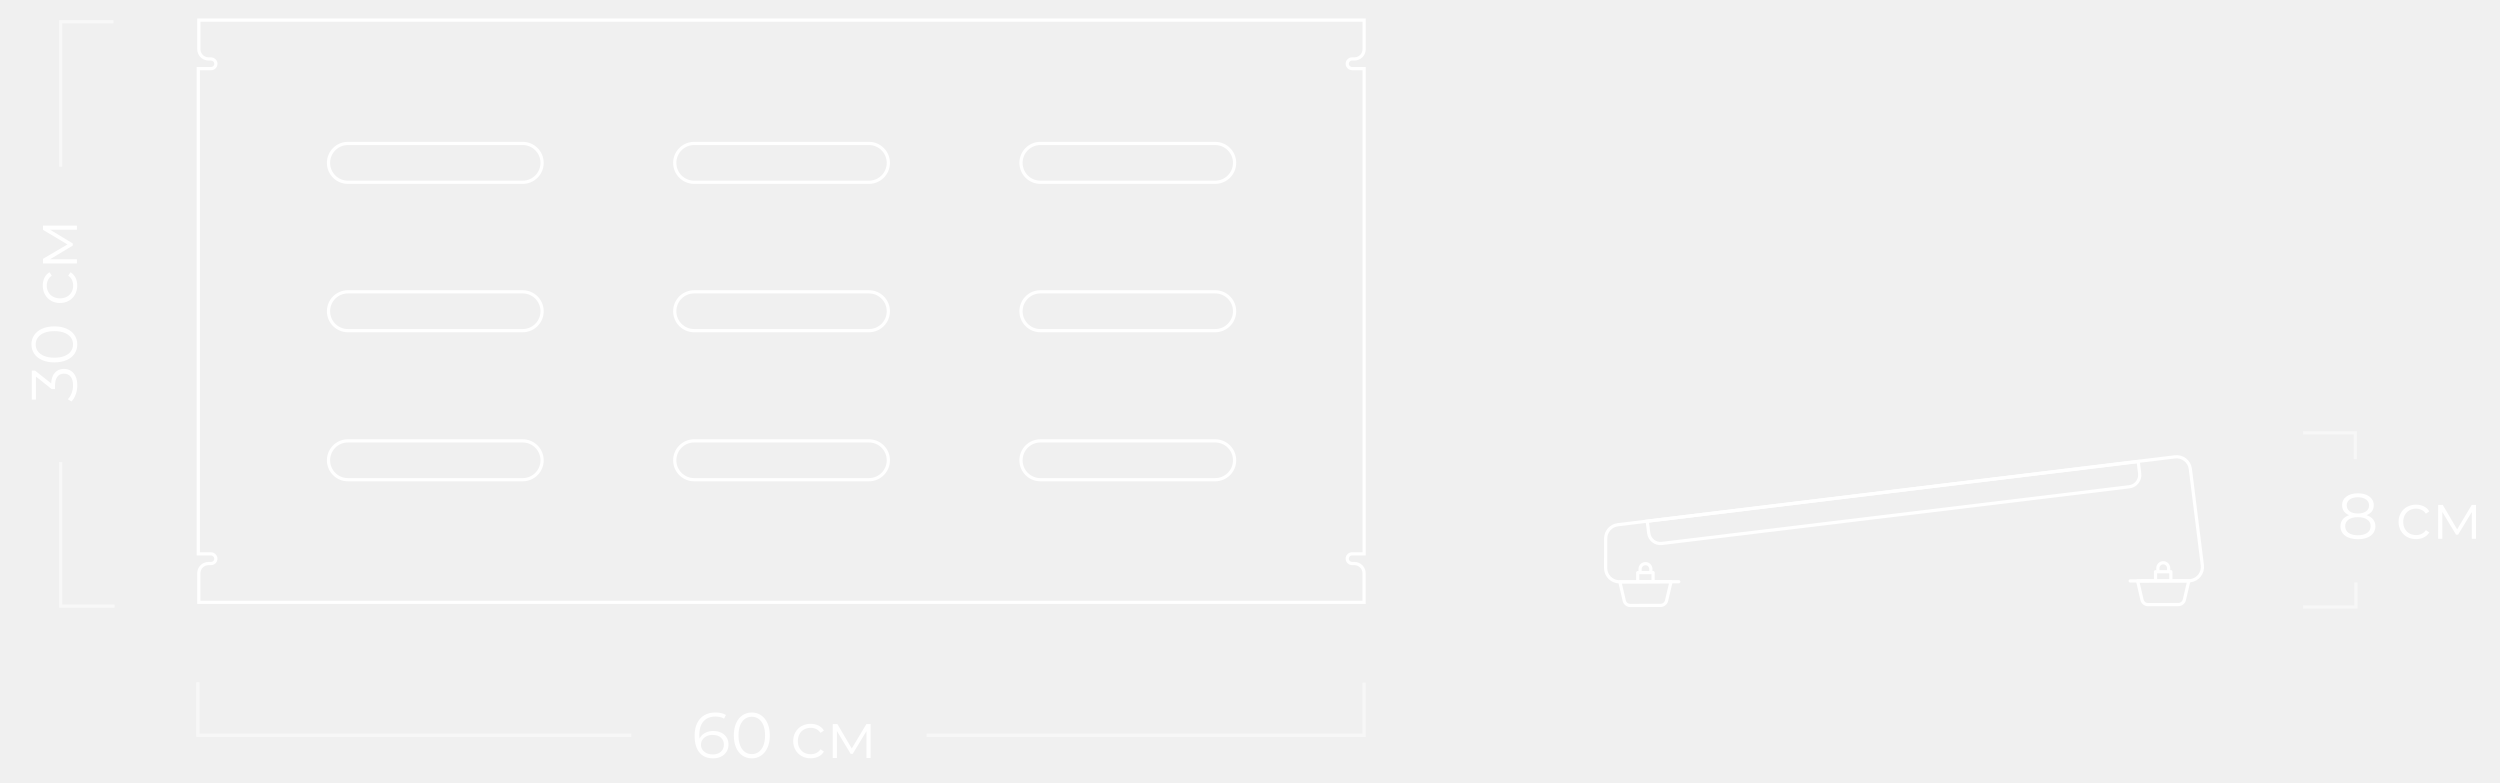
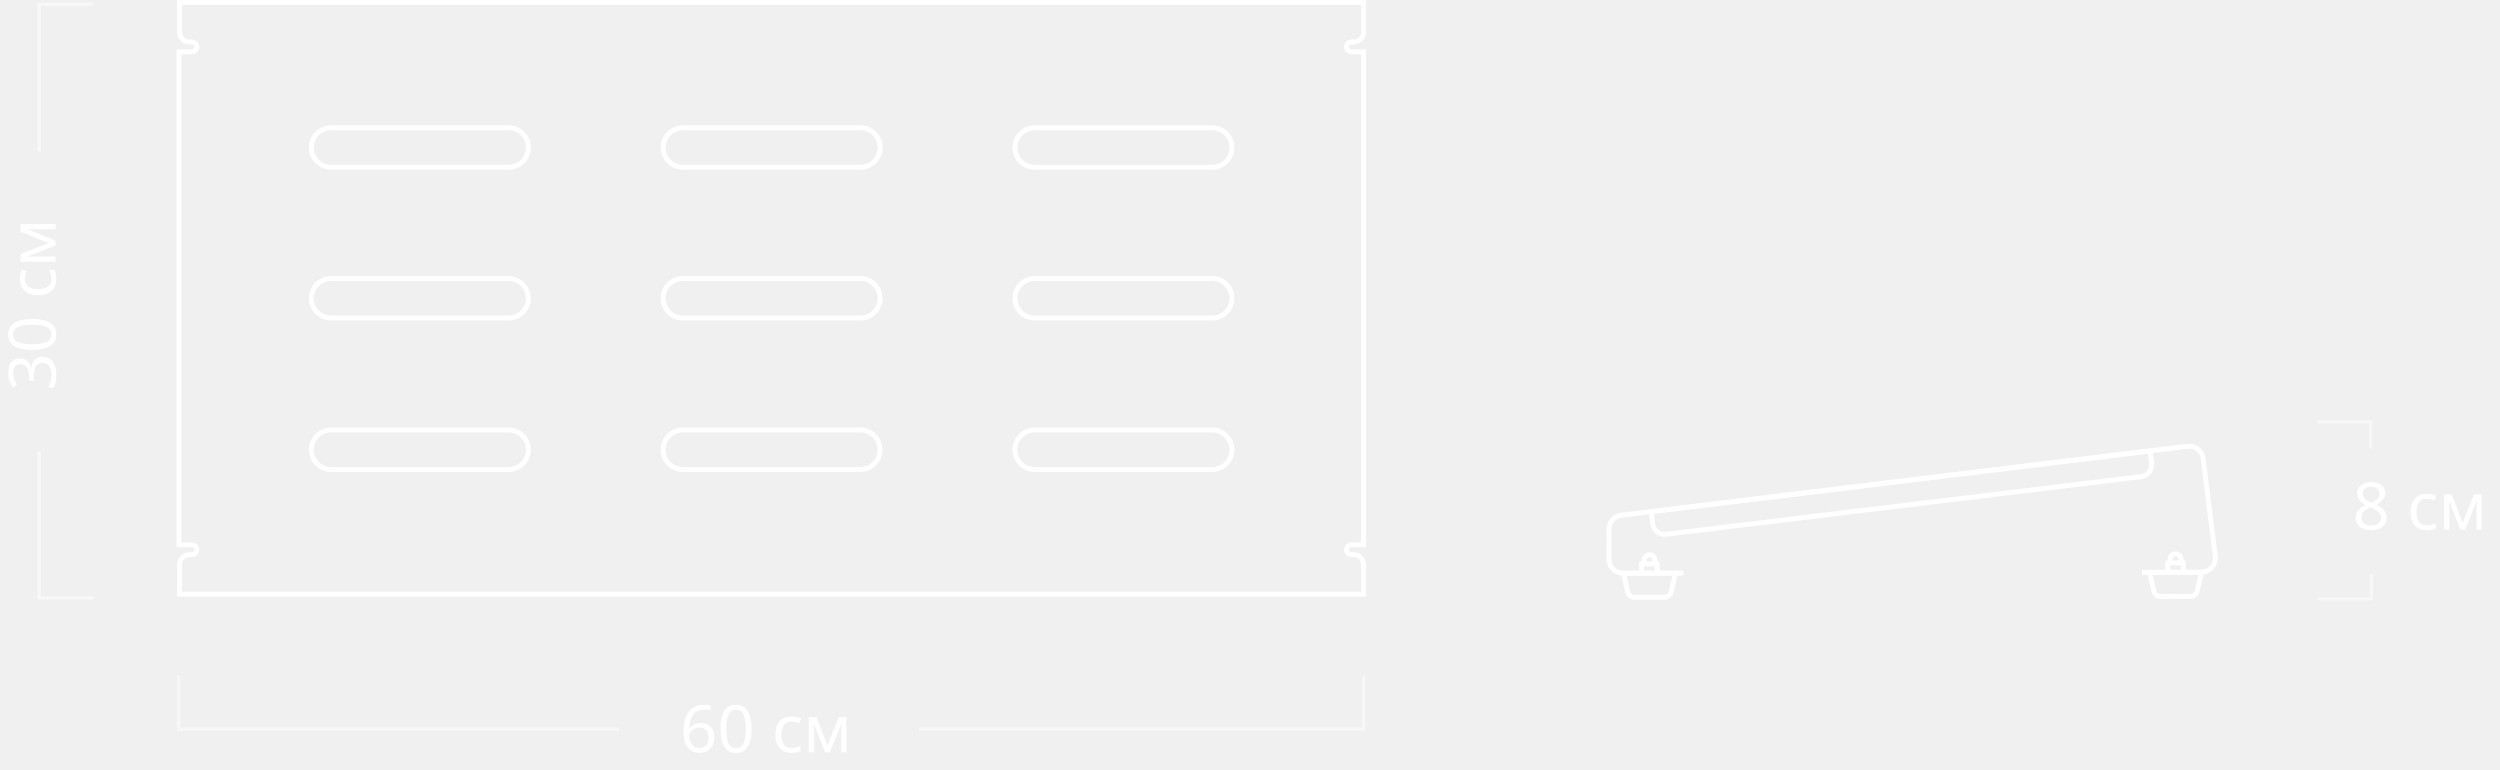
- <svg xmlns="http://www.w3.org/2000/svg" version="1.1" baseProfile="basic" id="Layer_1" x="0px" y="0px" viewBox="0 0 776.25 242.96" xml:space="preserve">
+ <svg xmlns="http://www.w3.org/2000/svg" version="1.1" baseProfile="basic" x="0px" y="0px" width="763.94px" height="235.11px" viewBox="0 0 763.94 235.11" style="enable-background:new 0 0 763.94 235.11;" xml:space="preserve">
  <style type="text/css">
- 	.st0{fill:#FFFFFF;}
- 	.st1{fill:none;stroke:#FFFFFF;stroke-linecap:round;stroke-miterlimit:10;}
- 	.st2{fill:none;stroke:#FFFFFF;stroke-miterlimit:10;}
- 	.st3{fill:none;stroke:#FFFFFF;stroke-linejoin:round;}
- 	.st4{opacity:0.504;fill:none;stroke:#FFFFFF;}
- 	.st5{opacity:0.497;fill:none;stroke:#FFFFFF;}
- 	.st6{opacity:0.46;fill:none;stroke:#FFFFFF;}
+ 	.st0{fill:none;stroke:#FFFFFF;stroke-width:1.5;}
+ 	.st1{opacity:0.504;fill:none;stroke:#FFFFFF;}
+ 	.st2{opacity:0.497;fill:none;stroke:#FFFFFF;}
+ 	.st3{opacity:0.46;fill:none;stroke:#FFFFFF;}
</style>
+   <defs>
+ </defs>
  <g>
-     <path class="st0" d="M223.93,227.49c0.71,0.35,1.27,0.84,1.67,1.47c0.4,0.63,0.6,1.37,0.6,2.21c0,0.85-0.21,1.61-0.62,2.26   c-0.41,0.65-0.98,1.16-1.71,1.51c-0.73,0.35-1.54,0.53-2.45,0.53c-1.85,0-3.27-0.61-4.26-1.83c-0.99-1.22-1.48-2.94-1.48-5.17   c0-1.56,0.27-2.88,0.8-3.96s1.28-1.9,2.24-2.45c0.96-0.55,2.08-0.83,3.36-0.83c1.39,0,2.49,0.25,3.32,0.76l-0.58,1.16   c-0.67-0.44-1.57-0.66-2.72-0.66c-1.55,0-2.76,0.49-3.64,1.47c-0.88,0.98-1.32,2.4-1.32,4.27c0,0.33,0.02,0.71,0.06,1.14   c0.35-0.76,0.9-1.35,1.66-1.77c0.76-0.42,1.63-0.63,2.62-0.63C222.39,226.97,223.21,227.15,223.93,227.49z M223.82,233.42   c0.63-0.55,0.95-1.29,0.95-2.21s-0.32-1.65-0.95-2.2s-1.49-0.82-2.57-0.82c-0.71,0-1.33,0.13-1.87,0.4s-0.96,0.63-1.27,1.1   s-0.46,0.99-0.46,1.56c0,0.53,0.14,1.03,0.43,1.48c0.29,0.45,0.71,0.82,1.27,1.1c0.56,0.28,1.23,0.42,2,0.42   C222.37,234.25,223.19,233.98,223.82,233.42z" />
-     <path class="st0" d="M230.54,234.61c-0.85-0.57-1.51-1.4-1.98-2.47c-0.47-1.07-0.71-2.34-0.71-3.79s0.24-2.72,0.71-3.79   c0.47-1.07,1.13-1.9,1.98-2.47s1.81-0.86,2.89-0.86s2.04,0.29,2.89,0.86s1.51,1.4,1.99,2.47s0.72,2.34,0.72,3.79   s-0.24,2.72-0.72,3.79s-1.14,1.9-1.99,2.47s-1.81,0.86-2.89,0.86S231.39,235.19,230.54,234.61z M235.58,233.47   c0.62-0.45,1.1-1.11,1.45-1.98c0.35-0.87,0.52-1.91,0.52-3.14s-0.17-2.27-0.52-3.14c-0.35-0.87-0.83-1.53-1.45-1.98   s-1.34-0.68-2.15-0.68c-0.81,0-1.53,0.23-2.15,0.68c-0.62,0.45-1.1,1.11-1.45,1.98c-0.35,0.87-0.52,1.91-0.52,3.14   s0.17,2.27,0.52,3.14c0.35,0.87,0.83,1.53,1.45,1.98c0.62,0.45,1.34,0.68,2.15,0.68C234.25,234.15,234.96,233.93,235.58,233.47z" />
-     <path class="st0" d="M248.92,234.77c-0.82-0.45-1.46-1.09-1.93-1.91c-0.47-0.82-0.7-1.74-0.7-2.77s0.23-1.95,0.7-2.76   c0.47-0.81,1.11-1.45,1.93-1.9c0.82-0.45,1.75-0.68,2.79-0.68c0.91,0,1.72,0.18,2.43,0.53c0.71,0.35,1.28,0.87,1.69,1.55   l-1.06,0.72c-0.35-0.52-0.79-0.91-1.32-1.17c-0.53-0.26-1.11-0.39-1.74-0.39c-0.76,0-1.44,0.17-2.05,0.51   c-0.61,0.34-1.08,0.82-1.42,1.45c-0.34,0.63-0.51,1.34-0.51,2.14c0,0.81,0.17,1.53,0.51,2.15c0.34,0.62,0.81,1.1,1.42,1.44   c0.61,0.34,1.29,0.51,2.05,0.51c0.63,0,1.21-0.13,1.74-0.38c0.53-0.25,0.97-0.64,1.32-1.16l1.06,0.72c-0.41,0.68-0.98,1.2-1.7,1.55   c-0.72,0.35-1.53,0.53-2.42,0.53C250.67,235.45,249.74,235.23,248.92,234.77z" />
-     <path class="st0" d="M270.33,224.83v10.52h-1.3v-8.32l-4.26,7.04h-0.64l-4.26-7.06v8.34h-1.3v-10.52h1.44l4.46,7.58l4.54-7.58   H270.33z" />
+     <text transform="matrix(1 0 0 1 207.7578 229.8656)" style="fill:#FFFFFF; font-family:'Montserrat-Regular'; font-size:20px;">60 см</text>
+     <text transform="matrix(0 -1 1 0 17 119.3555)" style="fill:#FFFFFF; font-family:'Montserrat-Regular'; font-size:20px;">30 см</text>
+     <text transform="matrix(1 0 0 1 718.886 161.809)" style="fill:#FFFFFF; font-family:'Montserrat-Regular'; font-size:20px;">8 см</text>
+     <g id="Group_767_2_" transform="translate(1032.816 5560.026)">
+       <path id="Path_643_2_" class="st0" d="M-518.44-5384.89l-18.49,0.03c-2.35-0.04-4.23-1.96-4.22-4.31l0.02-9.16    c0-2.17,1.62-3.99,3.77-4.26l172.96-21.07c2.36-0.29,4.51,1.38,4.8,3.73c0,0,0,0,0,0l0,0l3.73,29.93c0.29,2.36-1.38,4.51-3.73,4.8    c-0.16,0.02-0.33,0.03-0.49,0.03l-18.19,0.03" />
+       <path id="Path_644_2_" class="st0" d="M-527.77-5399.97l-0.46-3.72l152.44-18.52l0.46,3.72c0.25,2.02-1.18,3.86-3.19,4.11    c0,0,0,0,0,0l-145.14,17.6C-525.68-5396.52-527.52-5397.95-527.77-5399.97C-527.77-5399.97-527.77-5399.97-527.77-5399.97    L-527.77-5399.97z" />
+       <path id="Path_645_2_" class="st0" d="M-369.68-5388l0-1.14c0.02-0.92,0.79-1.66,1.71-1.64c0.89,0.02,1.61,0.74,1.64,1.63l0,1.14" />
+       <path id="Path_646_2_" class="st0" d="M-365.64-5385.34l-0.01-2.66l-4.76,0.01l0.01,2.66" />
+       <path id="Path_647_2_" class="st0" d="M-361.45-5379.28l1.38-5.88l-15.9,0.04l1.37,5.86c0.2,0.87,0.98,1.48,1.87,1.48l9.42-0.02    C-362.42-5377.81-361.65-5378.42-361.45-5379.28z" />
+       <path id="Path_648_2_" class="st0" d="M-530.45-5387.73l0-1.14c0.02-0.92,0.79-1.66,1.71-1.64c0.89,0.02,1.61,0.74,1.64,1.63    l0,1.14" />
+       <path id="Path_649_2_" class="st0" d="M-526.41-5385.07l-0.01-2.66l-4.76,0.01l0.01,2.66" />
+       <path id="Path_650_2_" class="st0" d="M-522.22-5379.02l1.39-5.88l-15.9,0.04l1.37,5.86c0.2,0.87,0.98,1.48,1.87,1.48l9.42-0.02    C-523.2-5377.54-522.43-5378.15-522.22-5379.02z" />
+     </g>
+     <path id="Path_691_2_" class="st1" d="M11.95,46.28V1.26h16.41" />
+     <path id="Path_692_2_" class="st1" d="M11.95,137.98v44.73h16.76" />
+     <path id="Path_693_2_" class="st2" d="M189.14,222.81H54.57v-16.46" />
+     <path id="Path_694_2_" class="st2" d="M280.83,222.81h135.85v-16.34" />
+     <path id="Path_695_2_" class="st3" d="M708.24,128.92h16.21v8.15" />
+     <path id="Path_696_2_" class="st3" d="M708.24,182.99h16.4v-7.64" />
+     <path class="st0" d="M413.02,15.82c-0.82,0-1.54-0.64-1.57-1.46c-0.03-0.85,0.66-1.55,1.51-1.55h0.72c1.66,0,3.01-1.34,3.01-3V0.75   H54.86l0,9.04c0,1.67,1.35,3.02,3.02,3.02h0.7c0.82,0,1.54,0.64,1.57,1.46c0.03,0.85-0.66,1.55-1.51,1.55h-3.95v150.66h3.88   c0.82,0,1.54,0.64,1.57,1.46c0.03,0.85-0.66,1.55-1.51,1.55h-0.76c-1.67,0-3.02,1.35-3.02,3.02l0,9.03h361.82v-9.05   c-0.01-1.66-1.35-3-3.01-3h-0.65c-0.82,0-1.54-0.64-1.57-1.46c-0.03-0.85,0.66-1.55,1.51-1.55h3.73V15.82H413.02z M161.45,137.43   c0,3.33-2.7,6.03-6.03,6.03h-54.26c-3.33,0-6.03-2.7-6.03-6.03v0c0-3.33,2.7-6.03,6.03-6.03h54.26   C158.75,131.4,161.45,134.1,161.45,137.43L161.45,137.43z M161.45,91.15c0,3.33-2.7,6.03-6.03,6.03h-54.26   c-3.33,0-6.03-2.7-6.03-6.03v0c0-3.33,2.7-6.03,6.03-6.03h54.26C158.75,85.12,161.45,87.82,161.45,91.15L161.45,91.15z    M155.42,51.11h-54.26c-3.33,0-6.03-2.7-6.03-6.03v0c0-3.33,2.7-6.03,6.03-6.03h54.26c3.33,0,6.03,2.7,6.03,6.03   C161.45,48.41,158.75,51.11,155.42,51.11z M268.95,137.43c0,3.33-2.7,6.03-6.03,6.03h-54.26c-3.33,0-6.03-2.7-6.03-6.03v0   c0-3.33,2.7-6.03,6.03-6.03h54.26C266.25,131.4,268.95,134.1,268.95,137.43L268.95,137.43z M268.95,91.15   c0,3.33-2.7,6.03-6.03,6.03h-54.26c-3.33,0-6.03-2.7-6.03-6.03v0c0-3.33,2.7-6.03,6.03-6.03h54.26   C266.25,85.12,268.95,87.82,268.95,91.15L268.95,91.15z M262.93,51.11h-54.26c-3.33,0-6.03-2.7-6.03-6.03v0   c0-3.33,2.7-6.03,6.03-6.03h54.26c3.33,0,6.03,2.7,6.03,6.03C268.95,48.41,266.25,51.11,262.93,51.11z M376.46,137.43   c0,3.33-2.7,6.03-6.03,6.03h-54.26c-3.33,0-6.03-2.7-6.03-6.03v0c0-3.33,2.7-6.03,6.03-6.03h54.26   C373.76,131.4,376.46,134.1,376.46,137.43L376.46,137.43z M376.46,91.15c0,3.33-2.7,6.03-6.03,6.03h-54.26   c-3.33,0-6.03-2.7-6.03-6.03v0c0-3.33,2.7-6.03,6.03-6.03h54.26C373.76,85.12,376.46,87.82,376.46,91.15L376.46,91.15z    M376.46,45.09c0,3.33-2.7,6.03-6.03,6.03h-54.26c-3.33,0-6.03-2.7-6.03-6.03v0c0-3.33,2.7-6.03,6.03-6.03h54.26   C373.76,39.06,376.46,41.76,376.46,45.09L376.46,45.09z" />
  </g>
-   <g>
-     <path class="st0" d="M17.07,115.69c0.71-0.77,1.64-1.15,2.79-1.15c0.8,0,1.51,0.19,2.13,0.58c0.62,0.39,1.11,0.96,1.47,1.72   s0.54,1.69,0.54,2.78c0,1.01-0.16,1.97-0.49,2.87c-0.33,0.9-0.76,1.62-1.31,2.17l-1.14-0.7c0.48-0.47,0.87-1.09,1.17-1.86   c0.3-0.77,0.45-1.6,0.45-2.48c0-1.15-0.25-2.03-0.75-2.66c-0.5-0.63-1.19-0.94-2.07-0.94c-0.87,0-1.55,0.31-2.04,0.94   c-0.49,0.63-0.74,1.57-0.74,2.84v1h-1.06l-4.86-3.88v7.16H9.88v-9h1.02l4.98,3.96C15.96,117.58,16.35,116.46,17.07,115.69z" />
-     <path class="st0" d="M23.14,109.83c-0.57,0.85-1.4,1.51-2.47,1.98c-1.07,0.47-2.34,0.71-3.79,0.71s-2.72-0.24-3.79-0.71   c-1.07-0.47-1.9-1.13-2.47-1.98s-0.86-1.81-0.86-2.89s0.29-2.04,0.86-2.89s1.4-1.51,2.47-1.99s2.34-0.72,3.79-0.72   s2.72,0.24,3.79,0.72s1.9,1.14,2.47,1.99s0.86,1.81,0.86,2.89S23.71,108.99,23.14,109.83z M22,104.79   c-0.45-0.62-1.11-1.1-1.98-1.45c-0.87-0.35-1.91-0.52-3.14-0.52s-2.27,0.17-3.14,0.52c-0.87,0.35-1.53,0.83-1.98,1.45   s-0.68,1.34-0.68,2.15c0,0.81,0.23,1.53,0.68,2.15c0.45,0.62,1.11,1.1,1.98,1.45c0.87,0.35,1.91,0.52,3.14,0.52   s2.27-0.17,3.14-0.52c0.87-0.35,1.53-0.83,1.98-1.45c0.45-0.62,0.68-1.34,0.68-2.15C22.68,106.13,22.45,105.41,22,104.79z" />
-     <path class="st0" d="M23.3,91.45c-0.45,0.82-1.09,1.46-1.91,1.93c-0.82,0.47-1.74,0.7-2.77,0.7s-1.95-0.23-2.76-0.7   c-0.81-0.47-1.45-1.11-1.9-1.93c-0.45-0.82-0.68-1.75-0.68-2.79c0-0.91,0.18-1.72,0.53-2.43c0.35-0.71,0.87-1.28,1.55-1.69   l0.72,1.06c-0.52,0.35-0.91,0.79-1.17,1.32c-0.26,0.53-0.39,1.11-0.39,1.74c0,0.76,0.17,1.44,0.51,2.05   c0.34,0.61,0.82,1.08,1.45,1.42c0.63,0.34,1.34,0.51,2.14,0.51c0.81,0,1.53-0.17,2.15-0.51c0.62-0.34,1.1-0.81,1.44-1.42   c0.34-0.61,0.51-1.29,0.51-2.05c0-0.63-0.13-1.21-0.38-1.74c-0.25-0.53-0.64-0.97-1.16-1.32l0.72-1.06c0.68,0.41,1.2,0.98,1.55,1.7   c0.35,0.72,0.53,1.53,0.53,2.42C23.98,89.7,23.75,90.63,23.3,91.45z" />
-     <path class="st0" d="M13.36,70.04h10.52v1.3h-8.32l7.04,4.26v0.64l-7.06,4.26h8.34v1.3H13.36v-1.44l7.58-4.46l-7.58-4.54V70.04z" />
-   </g>
-   <g>
-     <path class="st0" d="M736.85,161.28c0.47,0.59,0.71,1.29,0.71,2.12c0,0.81-0.22,1.52-0.66,2.13c-0.44,0.61-1.07,1.07-1.89,1.4   c-0.82,0.33-1.78,0.49-2.89,0.49c-1.68,0-3-0.36-3.96-1.08s-1.44-1.7-1.44-2.94c0-0.84,0.23-1.55,0.69-2.13s1.13-1.02,2.01-1.31   c-0.72-0.28-1.27-0.68-1.64-1.21c-0.37-0.53-0.56-1.15-0.56-1.87c0-1.13,0.44-2.03,1.33-2.7c0.89-0.67,2.08-1,3.57-1   c0.99,0,1.85,0.15,2.59,0.45s1.32,0.73,1.73,1.29c0.41,0.56,0.62,1.21,0.62,1.96c0,0.72-0.19,1.34-0.58,1.87   c-0.39,0.53-0.94,0.93-1.66,1.21C735.7,160.25,736.38,160.69,736.85,161.28z M735.03,165.44c0.7-0.51,1.05-1.19,1.05-2.06   c0-0.87-0.35-1.55-1.05-2.05s-1.67-0.75-2.91-0.75c-1.23,0-2.19,0.25-2.89,0.75c-0.7,0.5-1.05,1.18-1.05,2.05   c0,0.88,0.35,1.57,1.04,2.07s1.66,0.75,2.9,0.75S734.33,165.94,735.03,165.44z M729.58,158.76c0.61,0.45,1.46,0.68,2.54,0.68   s1.93-0.23,2.55-0.68s0.93-1.06,0.93-1.82c0-0.79-0.32-1.41-0.95-1.86c-0.63-0.45-1.48-0.68-2.53-0.68c-1.07,0-1.91,0.23-2.53,0.68   s-0.93,1.07-0.93,1.84S728.97,158.3,729.58,158.76z" />
-     <path class="st0" d="M747.39,166.72c-0.82-0.45-1.46-1.09-1.93-1.91c-0.47-0.82-0.7-1.74-0.7-2.77s0.23-1.95,0.7-2.76   c0.47-0.81,1.11-1.45,1.93-1.9s1.75-0.68,2.79-0.68c0.91,0,1.72,0.18,2.43,0.53c0.71,0.35,1.28,0.87,1.69,1.55l-1.06,0.72   c-0.35-0.52-0.79-0.91-1.32-1.17c-0.53-0.26-1.11-0.39-1.74-0.39c-0.76,0-1.44,0.17-2.05,0.51c-0.61,0.34-1.08,0.82-1.42,1.45   c-0.34,0.63-0.51,1.34-0.51,2.14c0,0.81,0.17,1.53,0.51,2.15c0.34,0.62,0.81,1.1,1.42,1.44c0.61,0.34,1.29,0.51,2.05,0.51   c0.63,0,1.21-0.13,1.74-0.38c0.53-0.25,0.97-0.64,1.32-1.16l1.06,0.72c-0.41,0.68-0.98,1.2-1.7,1.55s-1.53,0.53-2.42,0.53   C749.14,167.4,748.21,167.17,747.39,166.72z" />
-     <path class="st0" d="M768.8,156.78v10.52h-1.3v-8.32l-4.26,7.04h-0.64l-4.26-7.06v8.34h-1.3v-10.52h1.44l4.46,7.58l4.54-7.58H768.8   z" />
-   </g>
-   <g id="Group_767_1_" transform="translate(1032.816 5560.026)">
-     <path id="Path_643_1_" class="st1" d="M-511.56-5379.4l-18.49,0.03c-2.35-0.04-4.23-1.96-4.22-4.31l0.02-9.16   c0-2.17,1.62-3.99,3.77-4.26l172.96-21.07c2.36-0.29,4.51,1.38,4.8,3.73c0,0,0,0,0,0l0,0l3.73,29.93c0.29,2.36-1.38,4.51-3.73,4.8   c-0.16,0.02-0.33,0.03-0.49,0.03l-18.19,0.03" />
-     <path id="Path_644_1_" class="st2" d="M-520.89-5394.48l-0.46-3.72l152.44-18.52l0.46,3.72c0.25,2.02-1.18,3.86-3.19,4.11   c0,0,0,0,0,0l-145.14,17.6C-518.8-5391.03-520.64-5392.46-520.89-5394.48C-520.89-5394.48-520.89-5394.48-520.89-5394.48   L-520.89-5394.48z" />
-     <path id="Path_645_1_" class="st2" d="M-362.8-5382.51l0-1.14c0.02-0.92,0.79-1.66,1.71-1.64c0.89,0.02,1.61,0.74,1.64,1.63l0,1.14   " />
-     <path id="Path_646_1_" class="st3" d="M-358.76-5379.85l-0.01-2.66l-4.76,0.01l0.01,2.66" />
-     <path id="Path_647_1_" class="st3" d="M-354.57-5373.79l1.38-5.88l-15.9,0.04l1.37,5.86c0.2,0.87,0.98,1.48,1.87,1.48l9.42-0.02   C-355.54-5372.32-354.78-5372.93-354.57-5373.79z" />
-     <path id="Path_648_1_" class="st2" d="M-523.57-5382.24l0-1.14c0.02-0.92,0.79-1.66,1.71-1.64c0.89,0.02,1.61,0.74,1.64,1.63   l0,1.14" />
-     <path id="Path_649_1_" class="st3" d="M-519.53-5379.58l-0.01-2.66l-4.76,0.01l0.01,2.66" />
-     <path id="Path_650_1_" class="st3" d="M-515.35-5373.53l1.39-5.88l-15.9,0.04l1.37,5.86c0.2,0.87,0.98,1.48,1.87,1.48l9.42-0.02   C-516.32-5372.06-515.55-5372.67-515.35-5373.53z" />
-   </g>
-   <path id="Path_691_1_" class="st4" d="M18.83,51.77V6.75h16.41" />
-   <path id="Path_692_1_" class="st4" d="M18.83,143.47v44.73h16.76" />
-   <path id="Path_693_1_" class="st5" d="M196.01,228.3H61.44v-16.46" />
-   <path id="Path_694_1_" class="st5" d="M287.71,228.3h135.85v-16.34" />
-   <path id="Path_695_1_" class="st6" d="M715.11,134.41h16.21v8.15" />
-   <path id="Path_696_1_" class="st6" d="M715.11,188.48h16.4v-7.64" />
-   <path class="st2" d="M419.89,21.31c-0.82,0-1.54-0.64-1.57-1.46c-0.03-0.85,0.66-1.55,1.51-1.55h0.72c1.66,0,3.01-1.34,3.01-3V6.24  H61.74l0,9.04c0,1.67,1.35,3.02,3.02,3.02h0.7c0.82,0,1.54,0.64,1.57,1.46c0.03,0.85-0.66,1.55-1.51,1.55h-3.95v150.66h3.88  c0.82,0,1.54,0.64,1.57,1.46c0.03,0.85-0.66,1.55-1.51,1.55h-0.76c-1.67,0-3.02,1.35-3.02,3.02l0,9.03h361.82v-9.05  c-0.01-1.66-1.35-3-3.01-3h-0.65c-0.82,0-1.54-0.64-1.57-1.46c-0.03-0.85,0.66-1.55,1.51-1.55h3.73V21.31H419.89z M168.32,142.92  c0,3.33-2.7,6.03-6.03,6.03h-54.26c-3.33,0-6.03-2.7-6.03-6.03v0c0-3.33,2.7-6.03,6.03-6.03h54.26  C165.62,136.89,168.32,139.59,168.32,142.92L168.32,142.92z M168.32,96.64c0,3.33-2.7,6.03-6.03,6.03h-54.26  c-3.33,0-6.03-2.7-6.03-6.03v0c0-3.33,2.7-6.03,6.03-6.03h54.26C165.62,90.61,168.32,93.31,168.32,96.64L168.32,96.64z M162.29,56.6  h-54.26c-3.33,0-6.03-2.7-6.03-6.03v0c0-3.33,2.7-6.03,6.03-6.03h54.26c3.33,0,6.03,2.7,6.03,6.03  C168.32,53.9,165.62,56.6,162.29,56.6z M275.83,142.92c0,3.33-2.7,6.03-6.03,6.03h-54.26c-3.33,0-6.03-2.7-6.03-6.03v0  c0-3.33,2.7-6.03,6.03-6.03h54.26C273.13,136.89,275.83,139.59,275.83,142.92L275.83,142.92z M275.83,96.64  c0,3.33-2.7,6.03-6.03,6.03h-54.26c-3.33,0-6.03-2.7-6.03-6.03v0c0-3.33,2.7-6.03,6.03-6.03h54.26  C273.13,90.61,275.83,93.31,275.83,96.64L275.83,96.64z M269.8,56.6h-54.26c-3.33,0-6.03-2.7-6.03-6.03v0c0-3.33,2.7-6.03,6.03-6.03  h54.26c3.33,0,6.03,2.7,6.03,6.03C275.83,53.9,273.13,56.6,269.8,56.6z M383.34,142.92c0,3.33-2.7,6.03-6.03,6.03h-54.26  c-3.33,0-6.03-2.7-6.03-6.03v0c0-3.33,2.7-6.03,6.03-6.03h54.26C380.64,136.89,383.34,139.59,383.34,142.92L383.34,142.92z   M383.34,96.64c0,3.33-2.7,6.03-6.03,6.03h-54.26c-3.33,0-6.03-2.7-6.03-6.03v0c0-3.33,2.7-6.03,6.03-6.03h54.26  C380.64,90.61,383.34,93.31,383.34,96.64L383.34,96.64z M383.34,50.57c0,3.33-2.7,6.03-6.03,6.03h-54.26c-3.33,0-6.03-2.7-6.03-6.03  v0c0-3.33,2.7-6.03,6.03-6.03h54.26C380.64,44.54,383.34,47.24,383.34,50.57L383.34,50.57z" />
</svg>
